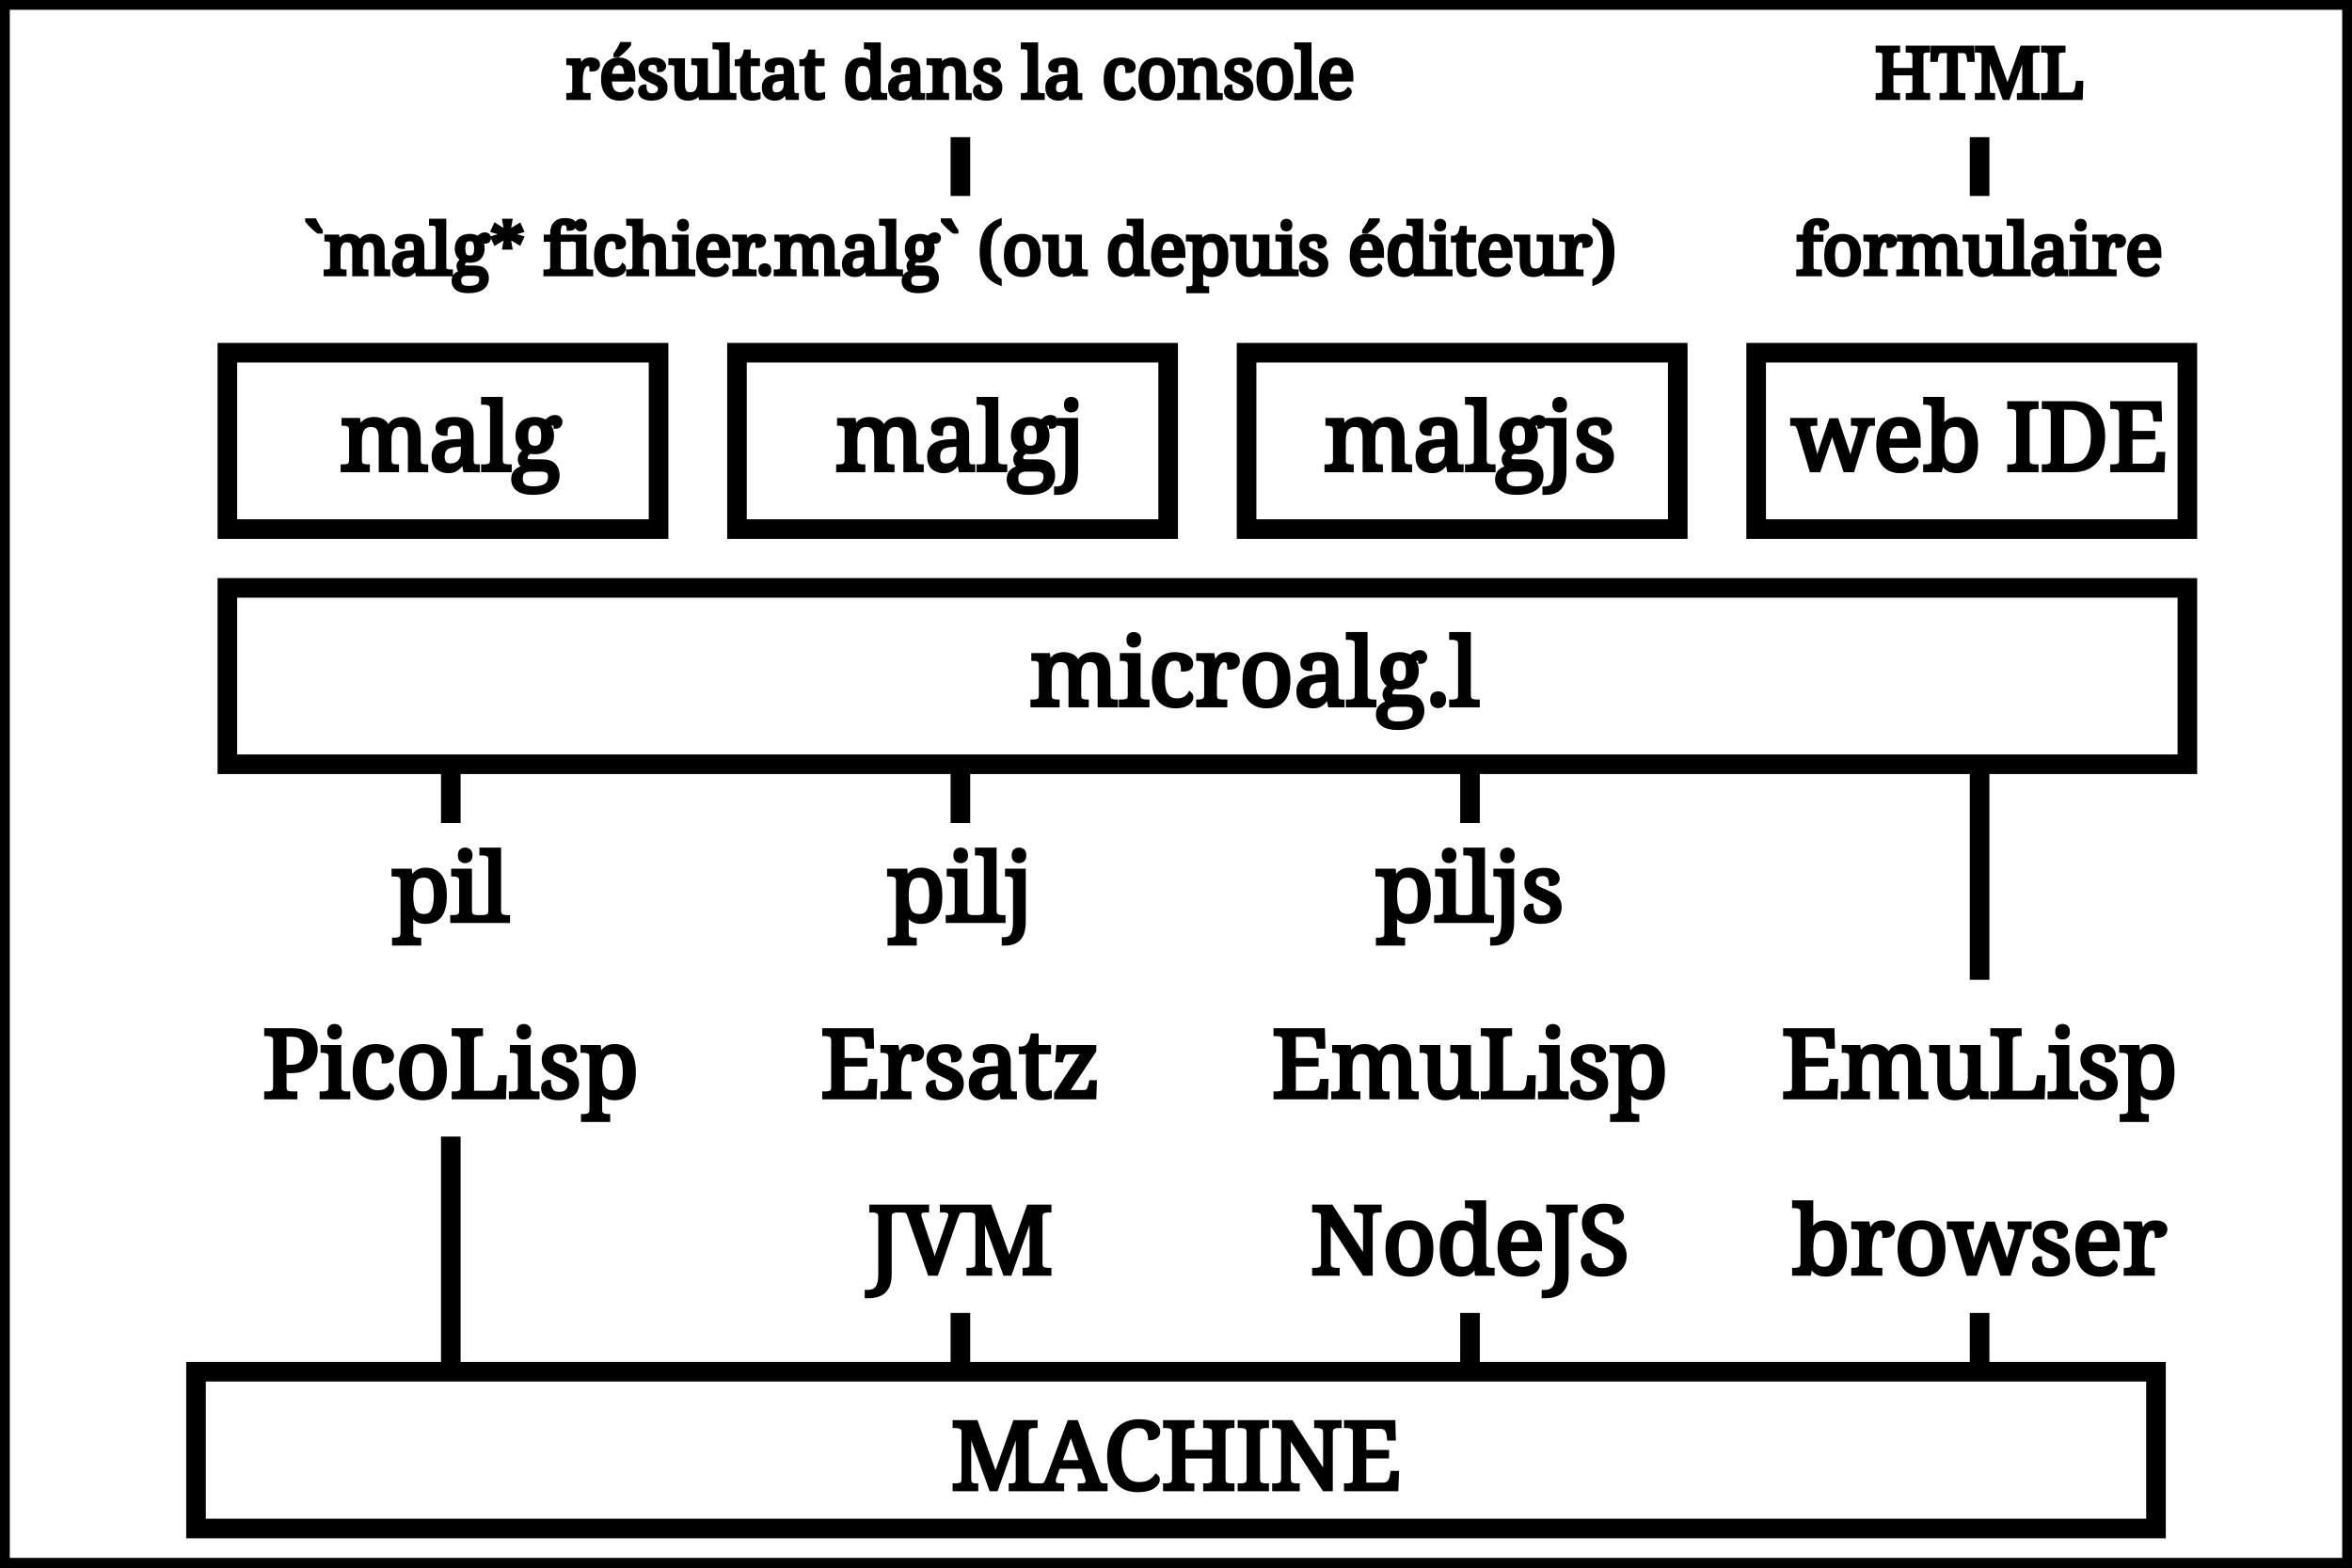
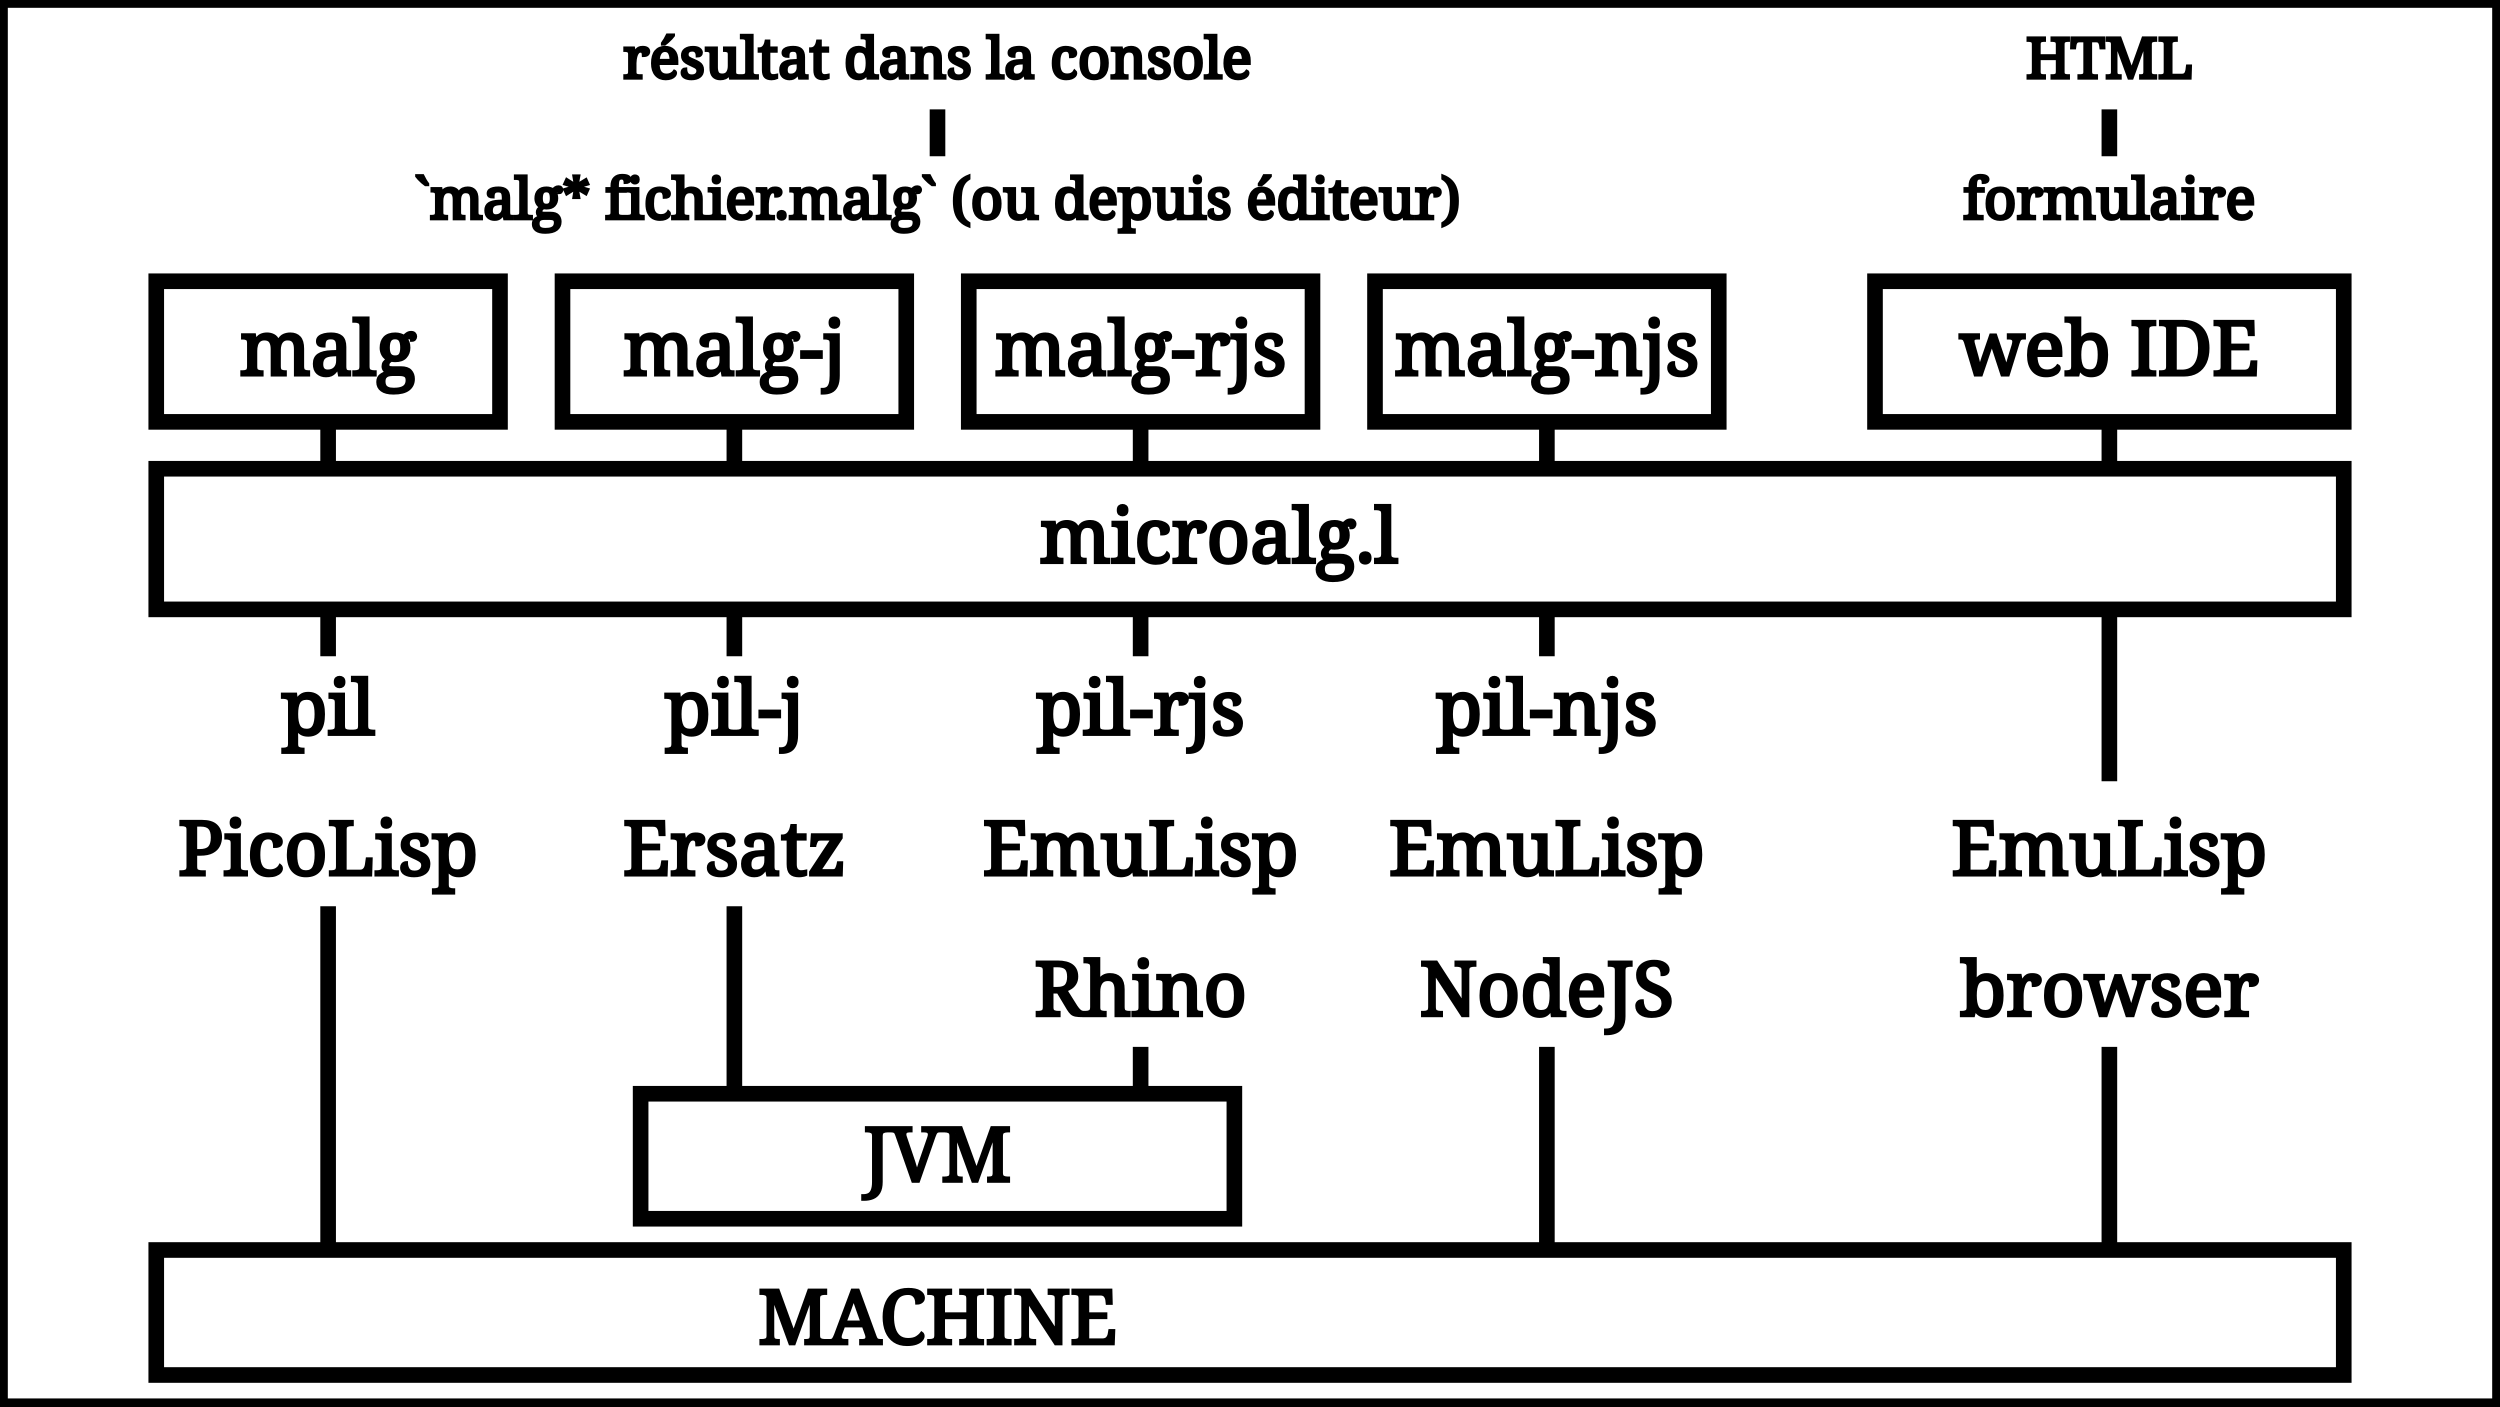
- <svg xmlns="http://www.w3.org/2000/svg" width="600" height="400" stroke-width="5" stroke="#000" fill="#FFF">
-   <rect height="400" width="600" x="0" y="0" />
-   <text xml:space="preserve" text-anchor="middle" font-family="serif" font-size="18" fill="#000" stroke-width="1" x="245" y="25">résultat dans la console</text>
-   <line x1="245" y1="35" x2="245" y2="50" stroke-width="5" stroke="#000" />
-   <text xml:space="preserve" text-anchor="middle" font-family="serif" font-size="18" fill="#000" stroke-width="1" x="245" y="70">`malg* fichier.malg` (ou depuis éditeur)</text>
-   <text xml:space="preserve" text-anchor="middle" font-family="serif" font-size="18" fill="#000" stroke-width="1" x="505" y="25">HTML</text>
-   <line x1="505" y1="35" x2="505" y2="50" stroke-width="5" stroke="#000" />
-   <text xml:space="preserve" text-anchor="middle" font-family="serif" font-size="18" fill="#000" stroke-width="1" x="505" y="70">formulaire</text>
-   <rect height="45" width="500" x="58" y="150" />
-   <text xml:space="preserve" text-anchor="middle" font-family="serif" font-size="24" fill="#000" stroke-width="1" x="320" y="180">microalg.l</text>
-   <rect height="45" width="110" x="58" y="90" />
-   <text xml:space="preserve" text-anchor="middle" font-family="serif" font-size="24" fill="#000" stroke-width="1" x="115" y="120">malg</text>
-   <line x1="115" y1="195" x2="115" y2="210" stroke-width="5" stroke="#000" />
-   <text xml:space="preserve" text-anchor="middle" font-family="serif" font-size="24" fill="#000" stroke-width="1" x="115" y="235">pil</text>
-   <text xml:space="preserve" text-anchor="middle" font-family="serif" font-size="24" fill="#000" stroke-width="1" x="115" y="280">PicoLisp</text>
-   <line x1="115" y1="290" x2="115" y2="350" stroke-width="5" stroke="#000" />
-   <rect height="45" width="110" x="188" y="90" stroke-width="5" stroke="#000" fill="#FFF" />
-   <text xml:space="preserve" text-anchor="middle" font-family="serif" font-size="24" fill="#000" stroke-width="1" x="245" y="120">malgj</text>
-   <line x1="245" y1="195" x2="245" y2="210" stroke-width="5" stroke="#000" />
-   <text xml:space="preserve" text-anchor="middle" font-family="serif" font-size="24" fill="#000" stroke-width="1" x="245" y="235">pilj</text>
-   <text xml:space="preserve" text-anchor="middle" font-family="serif" font-size="24" fill="#000" stroke-width="1" x="245" y="280">Ersatz</text>
-   <text xml:space="preserve" text-anchor="middle" font-family="serif" font-size="24" fill="#000" stroke-width="1" x="245" y="325">JVM</text>
-   <line x1="245" y1="335" x2="245" y2="350" stroke-width="5" stroke="#000" />
-   <rect height="45" width="110" x="318" y="90" stroke-width="5" stroke="#000" fill="#FFF" />
-   <text xml:space="preserve" text-anchor="middle" font-family="serif" font-size="24" fill="#000" stroke-width="1" x="375" y="120">malgjs</text>
-   <line x1="375" y1="195" x2="375" y2="210" stroke-width="5" stroke="#000" />
-   <text xml:space="preserve" text-anchor="middle" font-family="serif" font-size="24" fill="#000" stroke-width="1" x="375" y="235">piljs</text>
-   <text xml:space="preserve" text-anchor="middle" font-family="serif" font-size="24" fill="#000" stroke-width="1" x="375" y="280">EmuLisp</text>
-   <text xml:space="preserve" text-anchor="middle" font-family="serif" font-size="24" fill="#000" stroke-width="1" x="375" y="325">NodeJS</text>
-   <line x1="375" y1="335" x2="375" y2="350" stroke-width="5" stroke="#000" />
-   <rect height="45" width="110" x="448" y="90" stroke-width="5" stroke="#000" fill="#FFF" />
-   <text xml:space="preserve" text-anchor="middle" font-family="serif" font-size="24" fill="#000" stroke-width="1" x="505" y="120">web IDE</text>
-   <line x1="505" y1="195" x2="505" y2="250" stroke-width="5" stroke="#000" />
-   <text xml:space="preserve" text-anchor="middle" font-family="serif" font-size="24" fill="#000" stroke-width="1" x="505" y="280">EmuLisp</text>
-   <text xml:space="preserve" text-anchor="middle" font-family="serif" font-size="24" fill="#000" stroke-width="1" x="505" y="325">browser</text>
-   <line x1="505" y1="335" x2="505" y2="350" stroke-width="5" stroke="#000" />
-   <rect fill="#FFF" stroke="#000" stroke-width="5" x="50" y="350" width="500" height="40" />
-   <text xml:space="preserve" text-anchor="middle" font-family="serif" font-size="24" fill="#000" stroke-width="1" x="300" y="380">MACHINE</text>
+ <svg xmlns="http://www.w3.org/2000/svg" width="800" height="450" stroke-width="5" stroke="#000" fill="#FFF">
+   <rect height="450" width="800" x="0" y="0" />
+   <text xml:space="preserve" text-anchor="middle" font-family="serif" font-size="18" fill="#000" stroke-width="1" x="300" y="25">résultat dans la console</text>
+   <line x1="300" y1="35" x2="300" y2="50" stroke-width="5" stroke="#000" />
+   <text xml:space="preserve" text-anchor="middle" font-family="serif" font-size="18" fill="#000" stroke-width="1" x="300" y="70">`malg* fichier.malg` (ou depuis éditeur)</text>
+   <text xml:space="preserve" text-anchor="middle" font-family="serif" font-size="18" fill="#000" stroke-width="1" x="675" y="25">HTML</text>
+   <line x1="675" y1="35" x2="675" y2="50" stroke-width="5" stroke="#000" />
+   <text xml:space="preserve" text-anchor="middle" font-family="serif" font-size="18" fill="#000" stroke-width="1" x="675" y="70">formulaire</text>
+   <rect height="45" width="700" x="50" y="150" />
+   <text xml:space="preserve" text-anchor="middle" font-family="serif" font-size="24" fill="#000" stroke-width="1" x="390" y="180">microalg.l</text>
+   <rect height="45" width="110" x="50" y="90" />
+   <text xml:space="preserve" text-anchor="middle" font-family="serif" font-size="24" fill="#000" stroke-width="1" x="105" y="120">malg</text>
+   <line x1="105" y1="135" x2="105" y2="150" stroke-width="5" stroke="#000" />
+   <line x1="105" y1="195" x2="105" y2="210" stroke-width="5" stroke="#000" />
+   <text xml:space="preserve" text-anchor="middle" font-family="serif" font-size="24" fill="#000" stroke-width="1" x="105" y="235">pil</text>
+   <text xml:space="preserve" text-anchor="middle" font-family="serif" font-size="24" fill="#000" stroke-width="1" x="105" y="280">PicoLisp</text>
+   <line x1="105" y1="290" x2="105" y2="400" stroke-width="5" stroke="#000" />
+   <rect height="45" width="110" x="180" y="90" stroke-width="5" stroke="#000" fill="#FFF" />
+   <text xml:space="preserve" text-anchor="middle" font-family="serif" font-size="24" fill="#000" stroke-width="1" x="235" y="120">malg-j</text>
+   <line x1="235" y1="135" x2="235" y2="150" stroke-width="5" stroke="#000" />
+   <line x1="235" y1="195" x2="235" y2="210" stroke-width="5" stroke="#000" />
+   <text xml:space="preserve" text-anchor="middle" font-family="serif" font-size="24" fill="#000" stroke-width="1" x="235" y="235">pil-j</text>
+   <text xml:space="preserve" text-anchor="middle" font-family="serif" font-size="24" fill="#000" stroke-width="1" x="235" y="280">Ersatz</text>
+   <line x1="235" y1="290" x2="235" y2="350" stroke-width="5" stroke="#000" />
+   <rect height="45" width="110" x="310" y="90" stroke-width="5" stroke="#000" fill="#FFF" />
+   <text xml:space="preserve" text-anchor="middle" font-family="serif" font-size="24" fill="#000" stroke-width="1" x="365" y="120">malg-rjs</text>
+   <line x1="365" y1="135" x2="365" y2="150" stroke-width="5" stroke="#000" />
+   <line x1="365" y1="195" x2="365" y2="210" stroke-width="5" stroke="#000" />
+   <text xml:space="preserve" text-anchor="middle" font-family="serif" font-size="24" fill="#000" stroke-width="1" x="365" y="235">pil-rjs</text>
+   <text xml:space="preserve" text-anchor="middle" font-family="serif" font-size="24" fill="#000" stroke-width="1" x="365" y="280">EmuLisp</text>
+   <text xml:space="preserve" text-anchor="middle" font-family="serif" font-size="24" fill="#000" stroke-width="1" x="365" y="325">Rhino</text>
+   <line x1="365" y1="335" x2="365" y2="350" stroke-width="5" stroke="#000" />
+   <rect height="45" width="110" x="440" y="90" stroke-width="5" stroke="#000" fill="#FFF" />
+   <text xml:space="preserve" text-anchor="middle" font-family="serif" font-size="24" fill="#000" stroke-width="1" x="495" y="120">malg-njs</text>
+   <line x1="495" y1="135" x2="495" y2="150" stroke-width="5" stroke="#000" />
+   <line x1="495" y1="195" x2="495" y2="210" stroke-width="5" stroke="#000" />
+   <text xml:space="preserve" text-anchor="middle" font-family="serif" font-size="24" fill="#000" stroke-width="1" x="495" y="235">pil-njs</text>
+   <text xml:space="preserve" text-anchor="middle" font-family="serif" font-size="24" fill="#000" stroke-width="1" x="495" y="280">EmuLisp</text>
+   <text xml:space="preserve" text-anchor="middle" font-family="serif" font-size="24" fill="#000" stroke-width="1" x="495" y="325">NodeJS</text>
+   <line x1="495" y1="335" x2="495" y2="400" stroke-width="5" stroke="#000" />
+   <rect height="45" width="150" x="600" y="90" stroke-width="5" stroke="#000" fill="#FFF" />
+   <text xml:space="preserve" text-anchor="middle" font-family="serif" font-size="24" fill="#000" stroke-width="1" x="675" y="120">web IDE</text>
+   <line x1="675" y1="135" x2="675" y2="150" stroke-width="5" stroke="#000" />
+   <line x1="675" y1="195" x2="675" y2="250" stroke-width="5" stroke="#000" />
+   <text xml:space="preserve" text-anchor="middle" font-family="serif" font-size="24" fill="#000" stroke-width="1" x="675" y="280">EmuLisp</text>
+   <text xml:space="preserve" text-anchor="middle" font-family="serif" font-size="24" fill="#000" stroke-width="1" x="675" y="325">browser</text>
+   <line x1="675" y1="335" x2="675" y2="400" stroke-width="5" stroke="#000" />
+   <rect fill="#FFF" stroke="#000" stroke-width="5" x="205" y="350" width="190" height="40" />
+   <text xml:space="preserve" text-anchor="middle" font-family="serif" font-size="24" fill="#000" stroke-width="1" x="300" y="378">JVM</text>
+   <rect fill="#FFF" stroke="#000" stroke-width="5" x="50" y="400" width="700" height="40" />
+   <text xml:space="preserve" text-anchor="middle" font-family="serif" font-size="24" fill="#000" stroke-width="1" x="300" y="430">MACHINE</text>
</svg>
